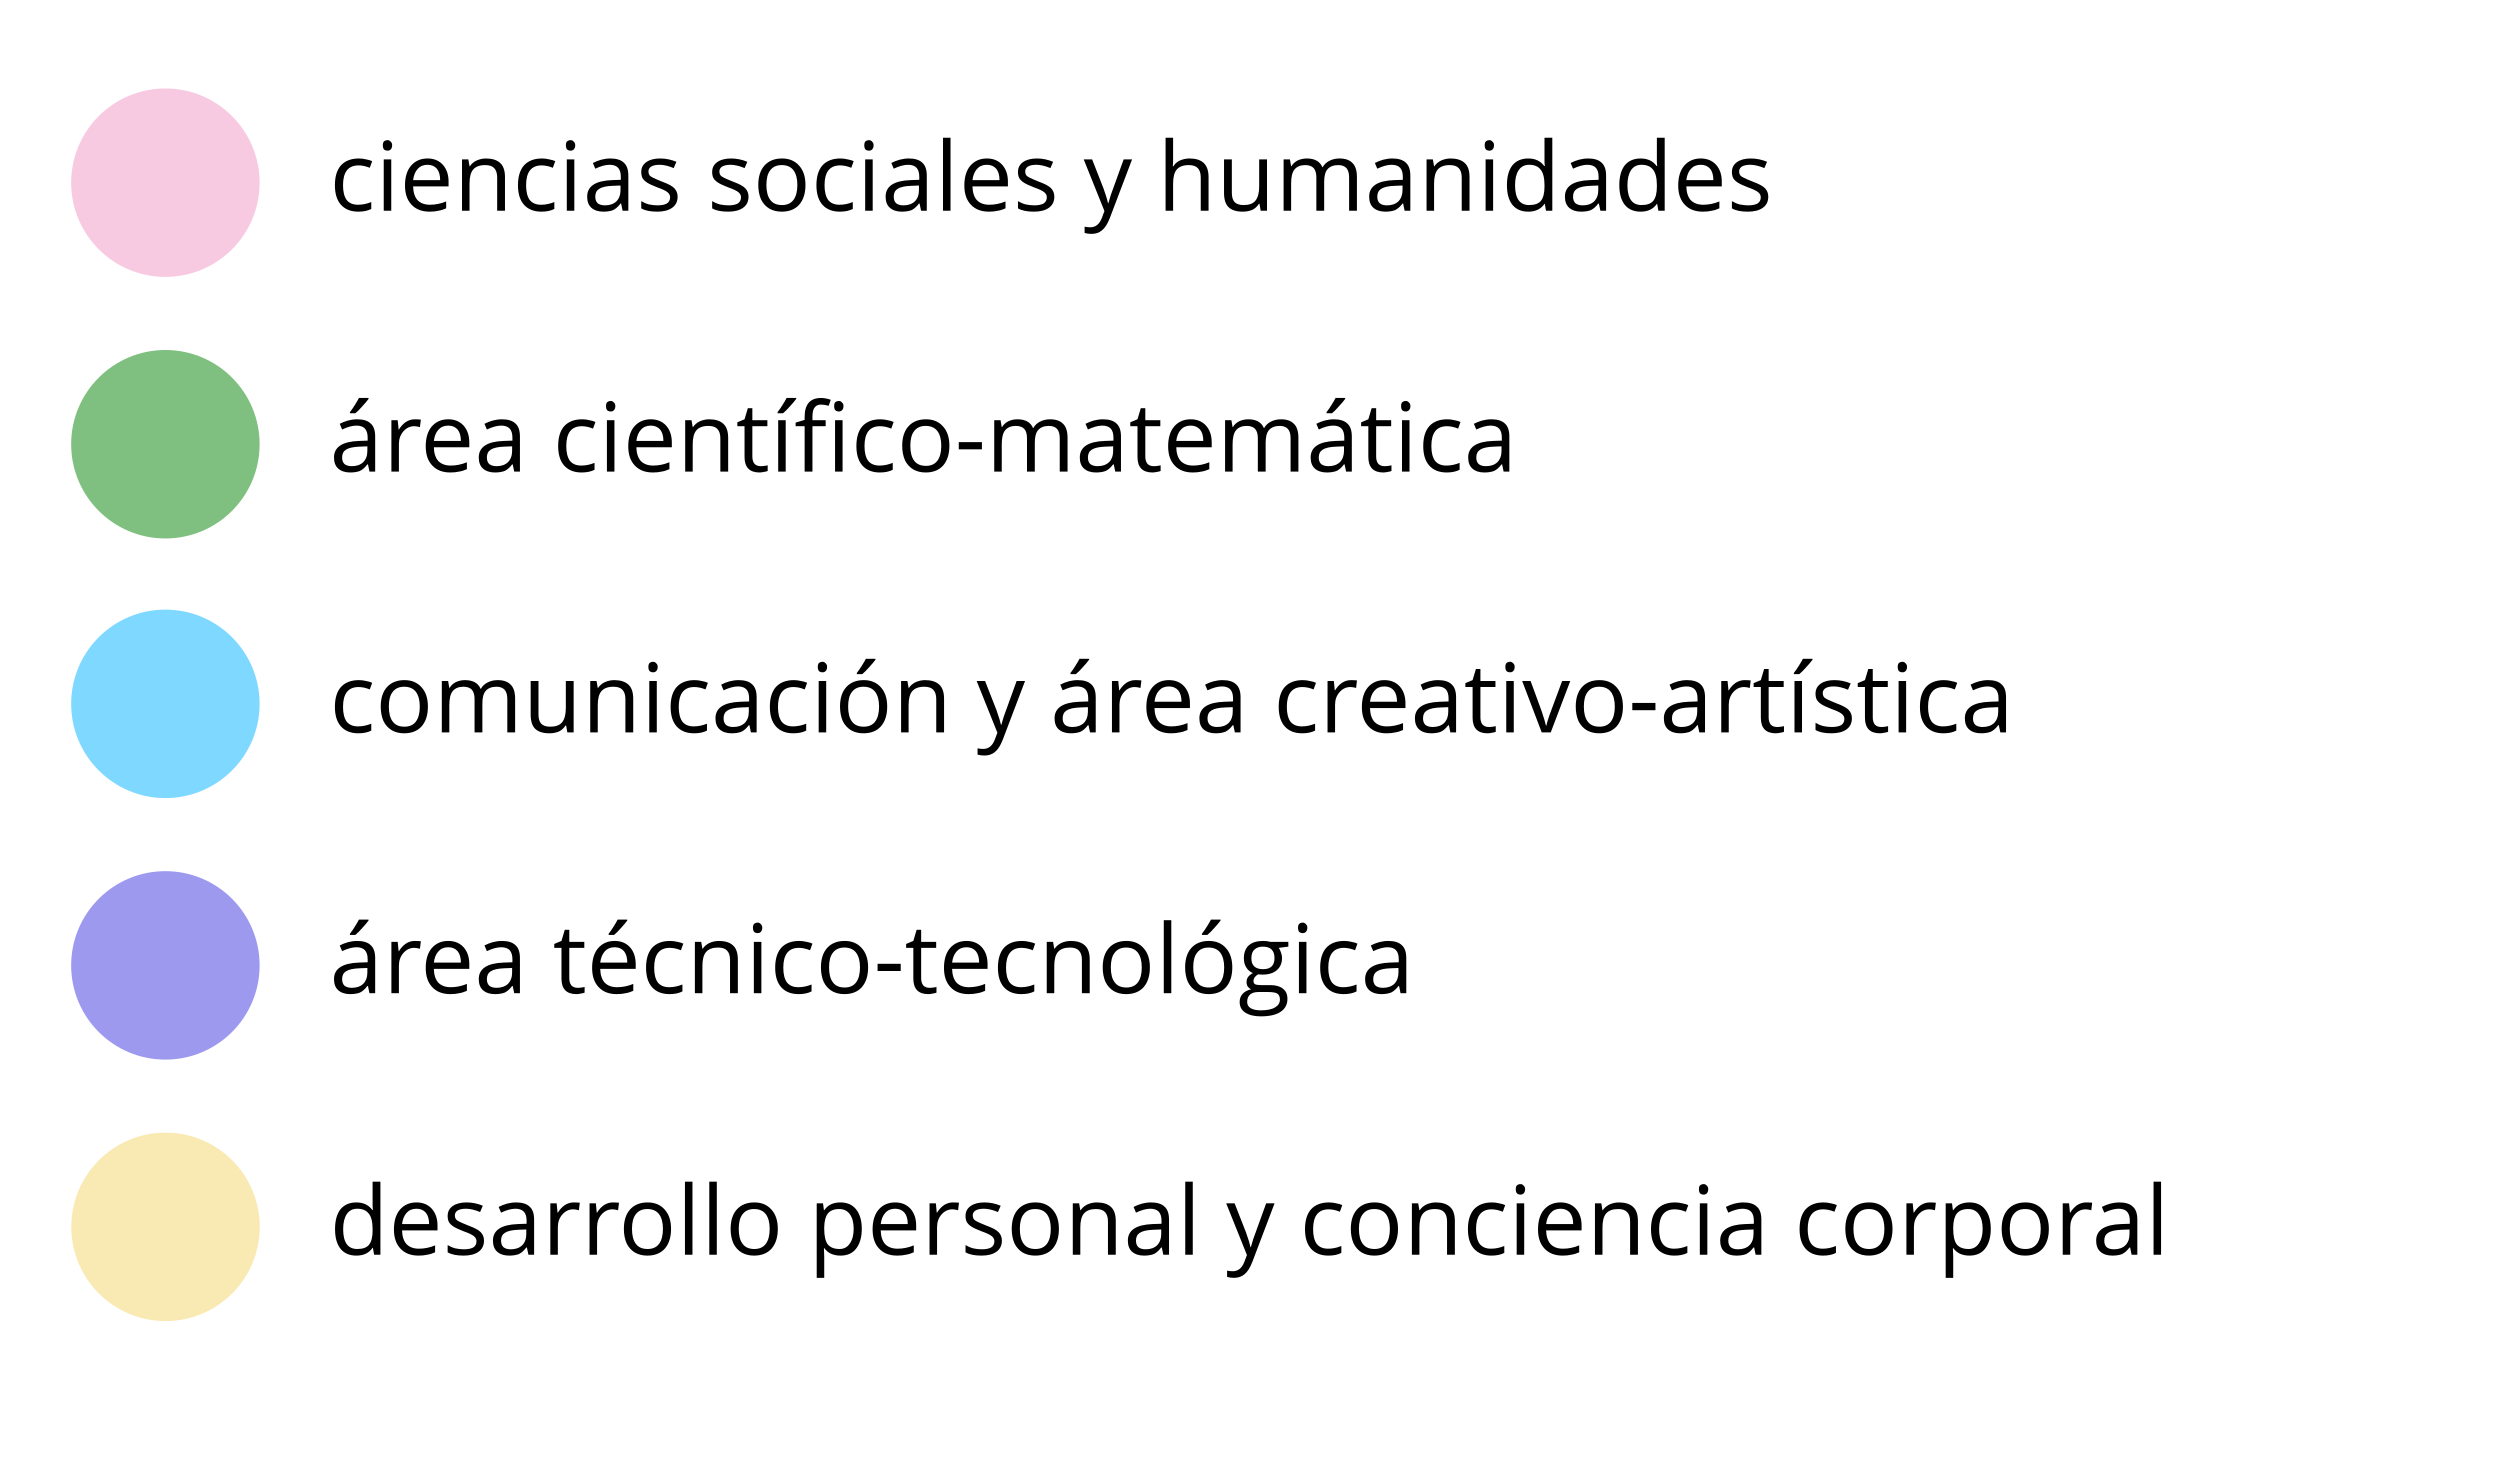
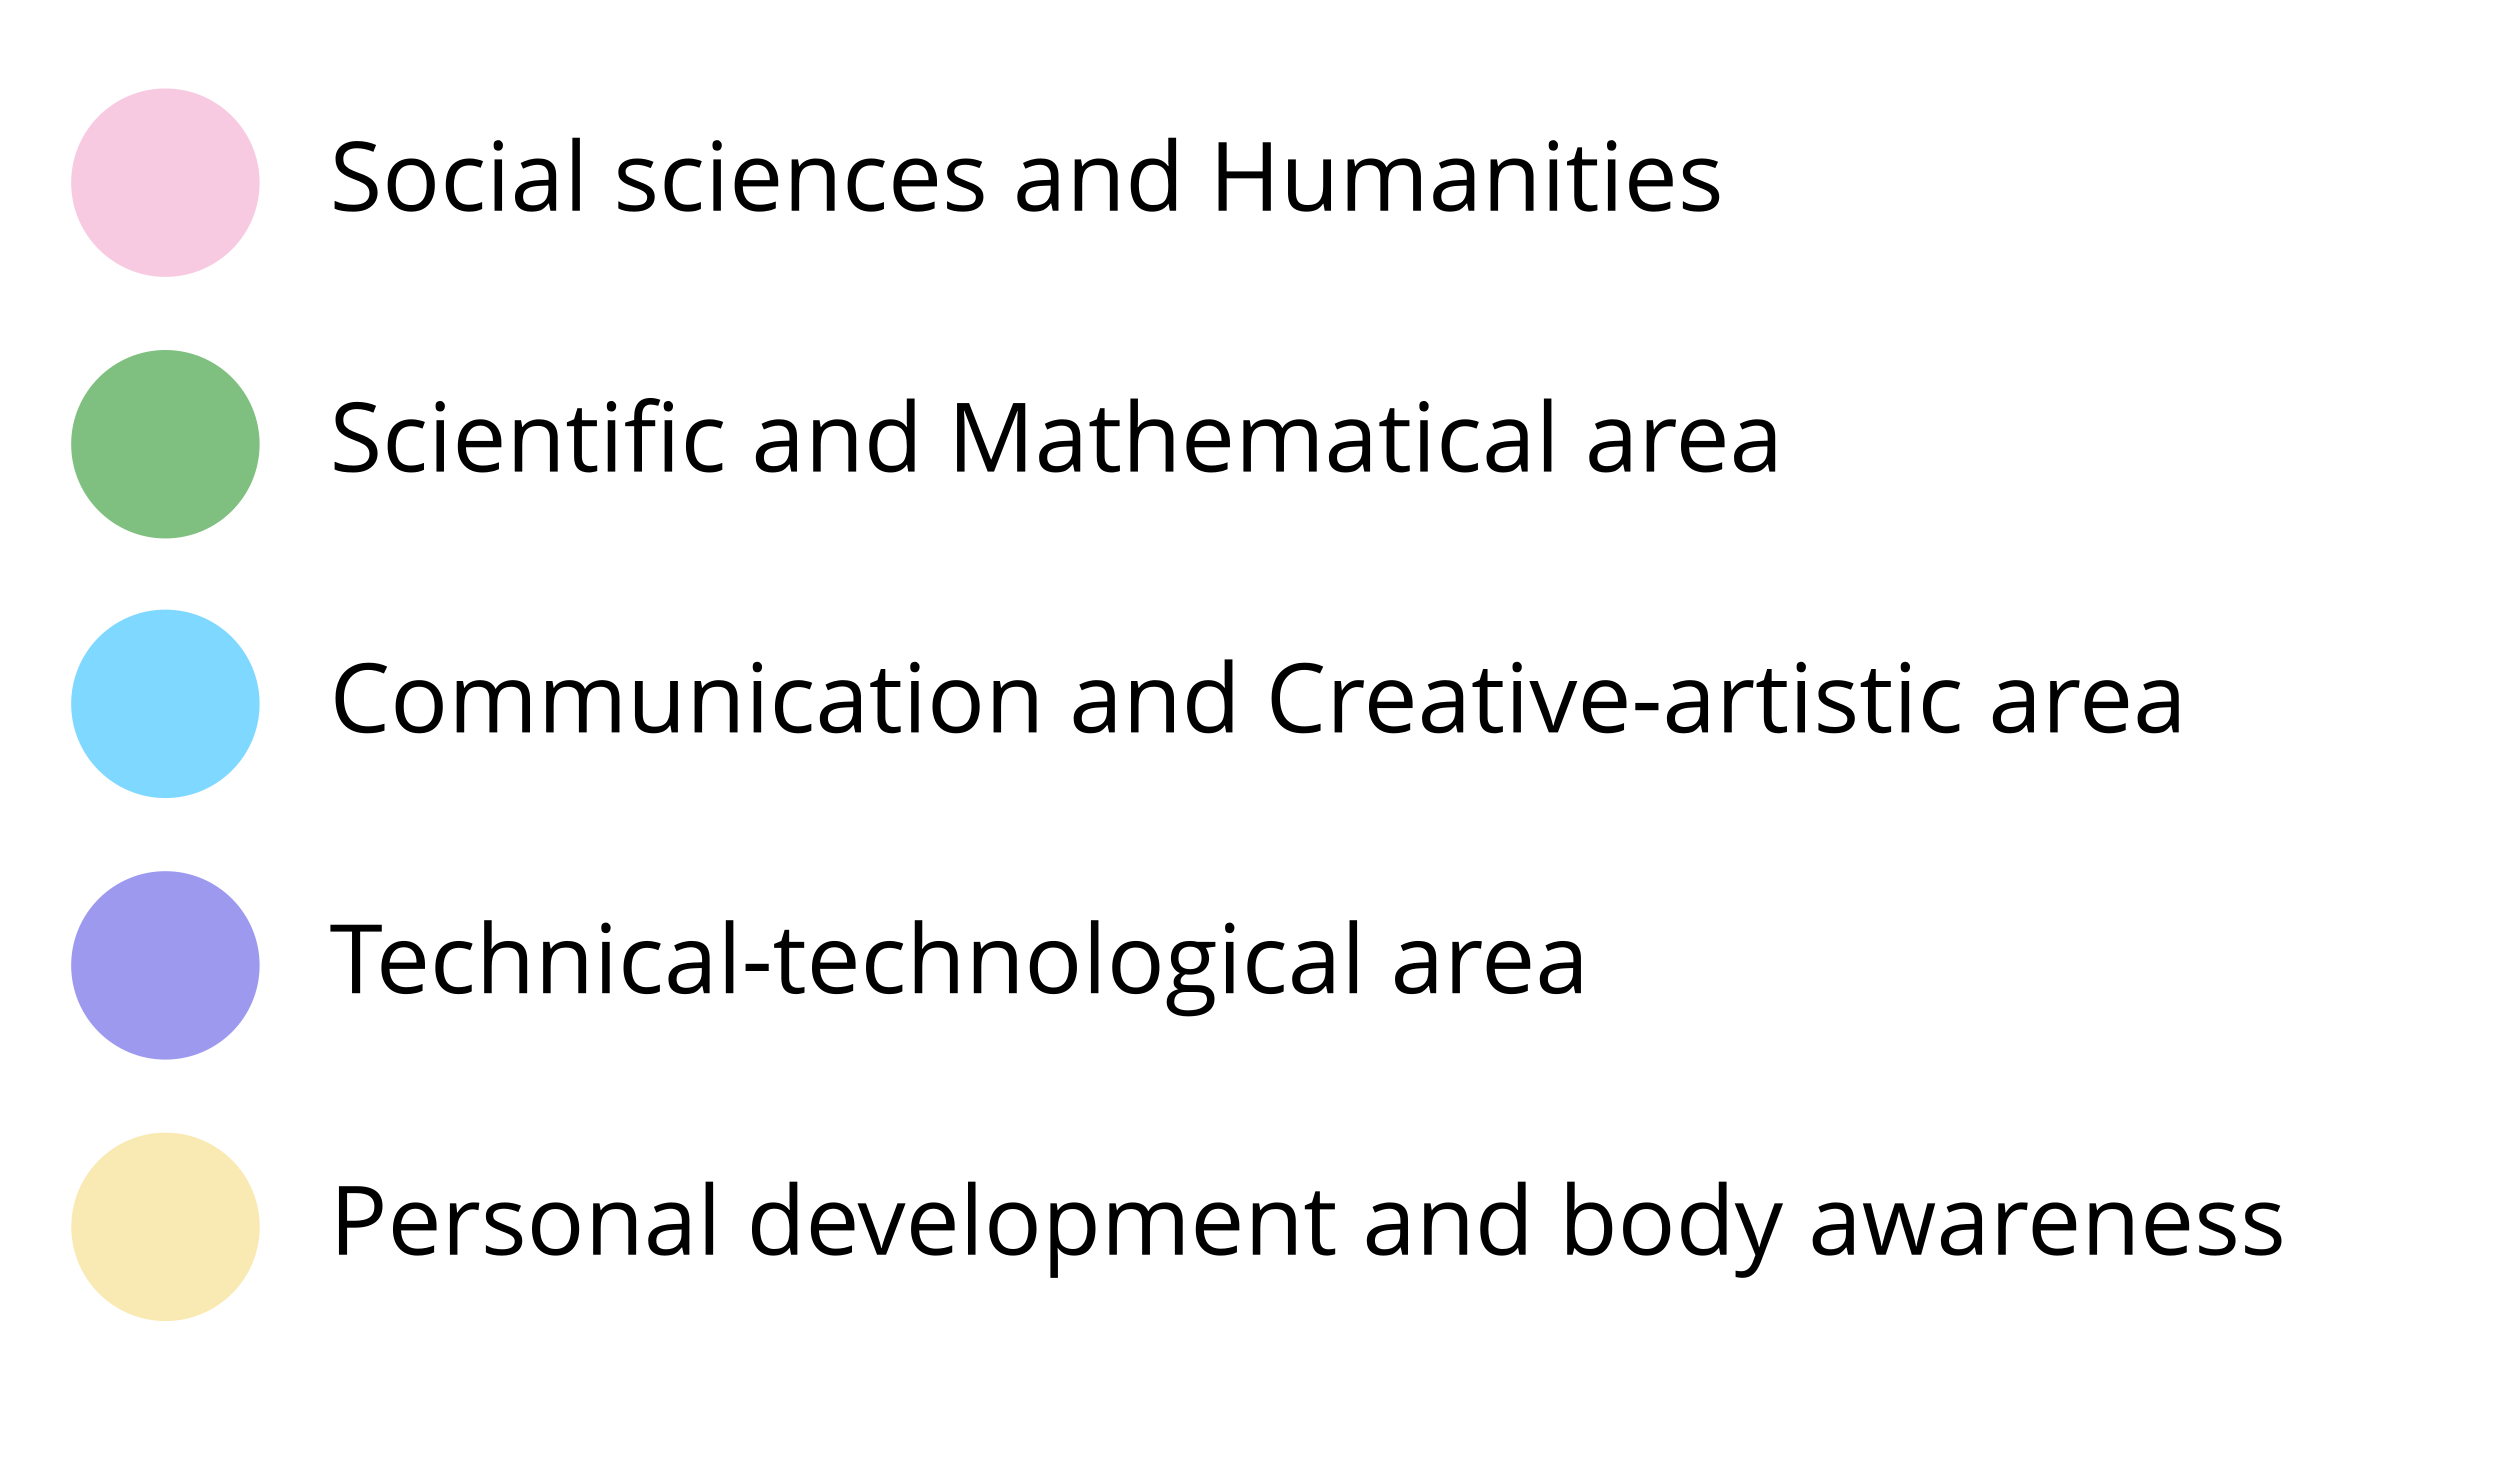
<svg xmlns="http://www.w3.org/2000/svg" version="1.1" id="Livello_1" x="0px" y="0px" viewBox="0 0 130 76.125" xml:space="preserve" width="130" height="76.125">
  <defs id="defs31" />
  <style type="text/css" id="style2">
	.st0{font-family:'OpenSans';}
	.st1{font-size:5px;}
	.st2{opacity:0.5;fill:#EF95C4;enable-background:new    ;}
	.st3{opacity:0.5;fill:#008000;enable-background:new    ;}
	.st4{opacity:0.5;fill:#00B2FF;enable-background:new    ;}
	.st5{opacity:0.5;fill:#3A34E0;enable-background:new    ;}
</style>
  <g id="g6">
-     <text transform="translate(17.1341,10.9595)" class="st0 st1" id="text4">ciencias sociales y humanidades</text>
+     <text transform="translate(17.1341,10.9595)" class="st0 st1" id="text4">Social sciences and Humanities</text>
  </g>
  <circle class="st2" cx="8.6" cy="9.5" r="4.9" id="circle8" />
  <g id="g12">
-     <text transform="translate(17.134,24.5222)" class="st0 st1" id="text10">área científico-matemática</text>
+     <text transform="translate(17.134,24.5222)" class="st0 st1" id="text10">Scientific and Mathematical area</text>
  </g>
  <circle class="st3" cx="8.6" cy="23.1" r="4.9" id="circle14" />
  <g id="g18">
-     <text transform="translate(17.134,38.0849)" class="st0 st1" id="text16">comunicación y área creativo-artística</text>
+     <text transform="translate(17.134,38.0849)" class="st0 st1" id="text16">Communication and Creative-artistic area</text>
  </g>
  <circle class="st4" cx="8.6" cy="36.6" r="4.9" id="circle20" />
  <g id="g24">
-     <text transform="translate(17.134,51.6475)" class="st0 st1" id="text22">área técnico-tecnológica</text>
+     <text transform="translate(17.134,51.6475)" class="st0 st1" id="text22">Technical-technological area</text>
  </g>
  <circle class="st5" cx="8.6" cy="50.2" r="4.9" id="circle26" />
  <g id="g24-5" transform="translate(0.00694659,13.59738)">
-     <text transform="translate(17.134,51.6475)" class="st0 st1" id="text22-3" style="font-size:5px;font-family:OpenSans">desarrollo personal y conciencia corporal</text>
+     <text transform="translate(17.134,51.6475)" class="st0 st1" id="text22-3" style="font-size:5px;font-family:OpenSans">Personal development and body awareness</text>
  </g>
  <circle class="st5" cx="8.607" cy="63.797" r="4.9" id="circle26-5" style="opacity:0.5;fill:#f4d365;enable-background:new" />
</svg>
